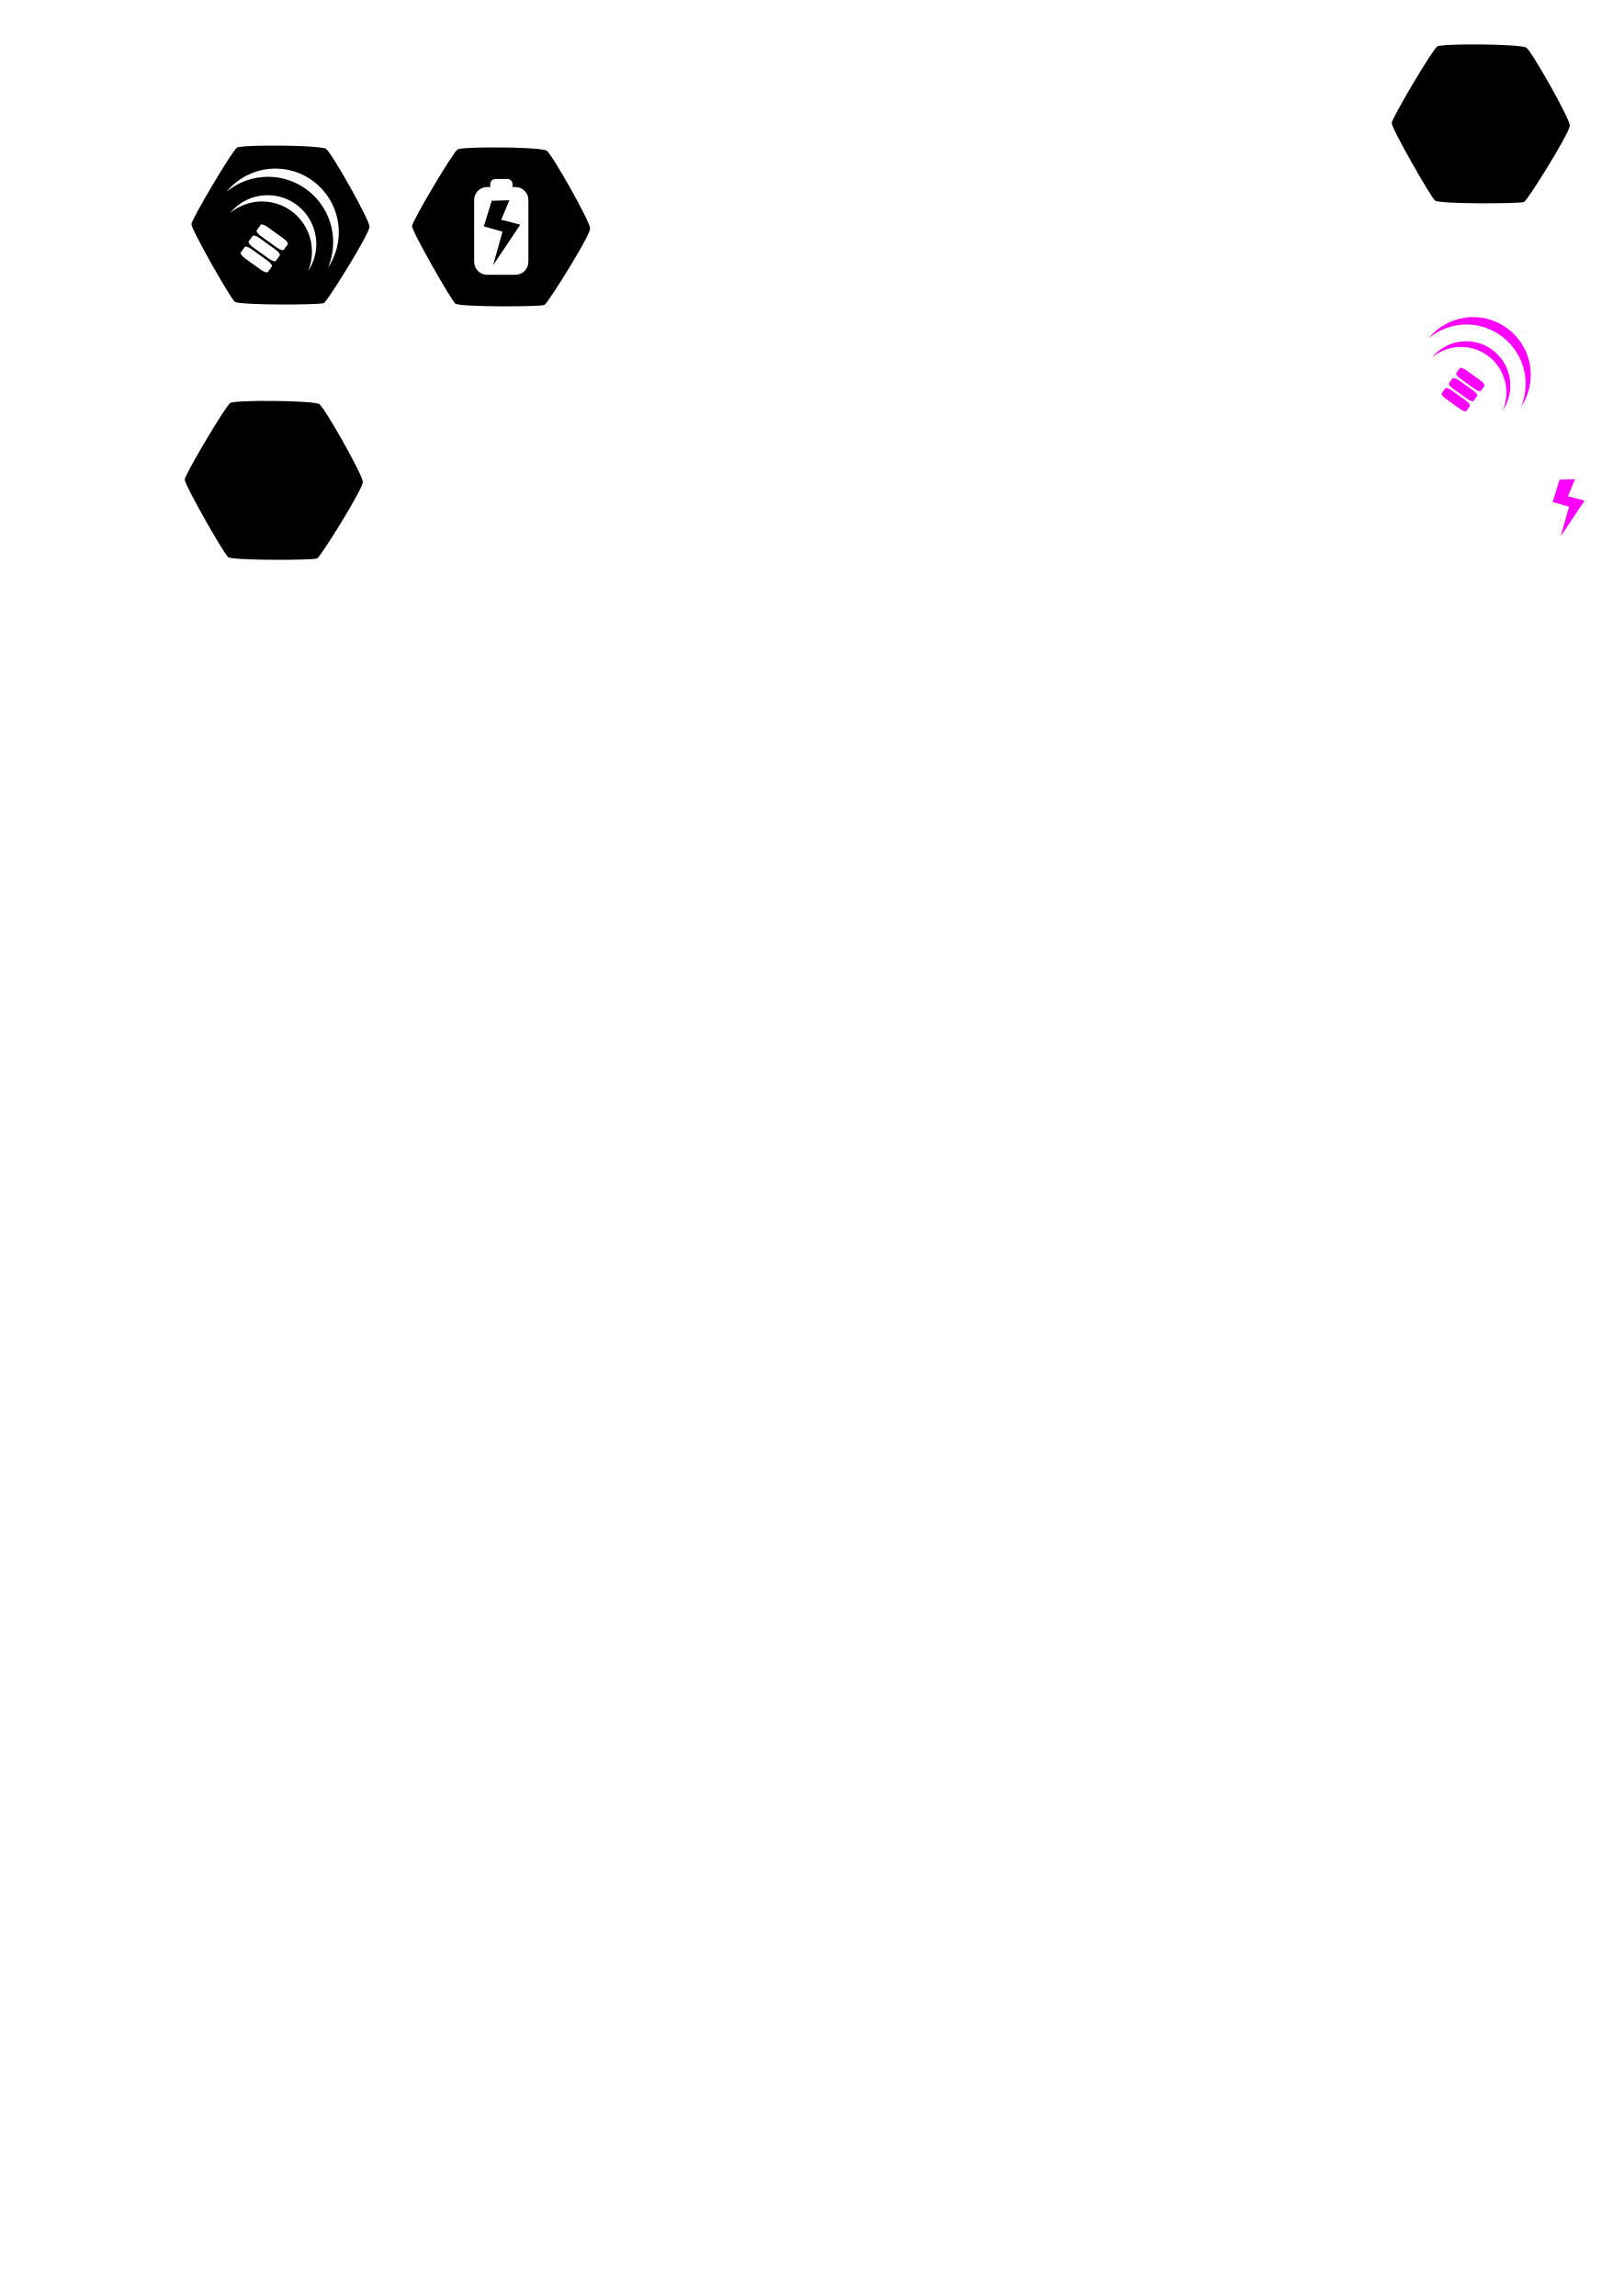
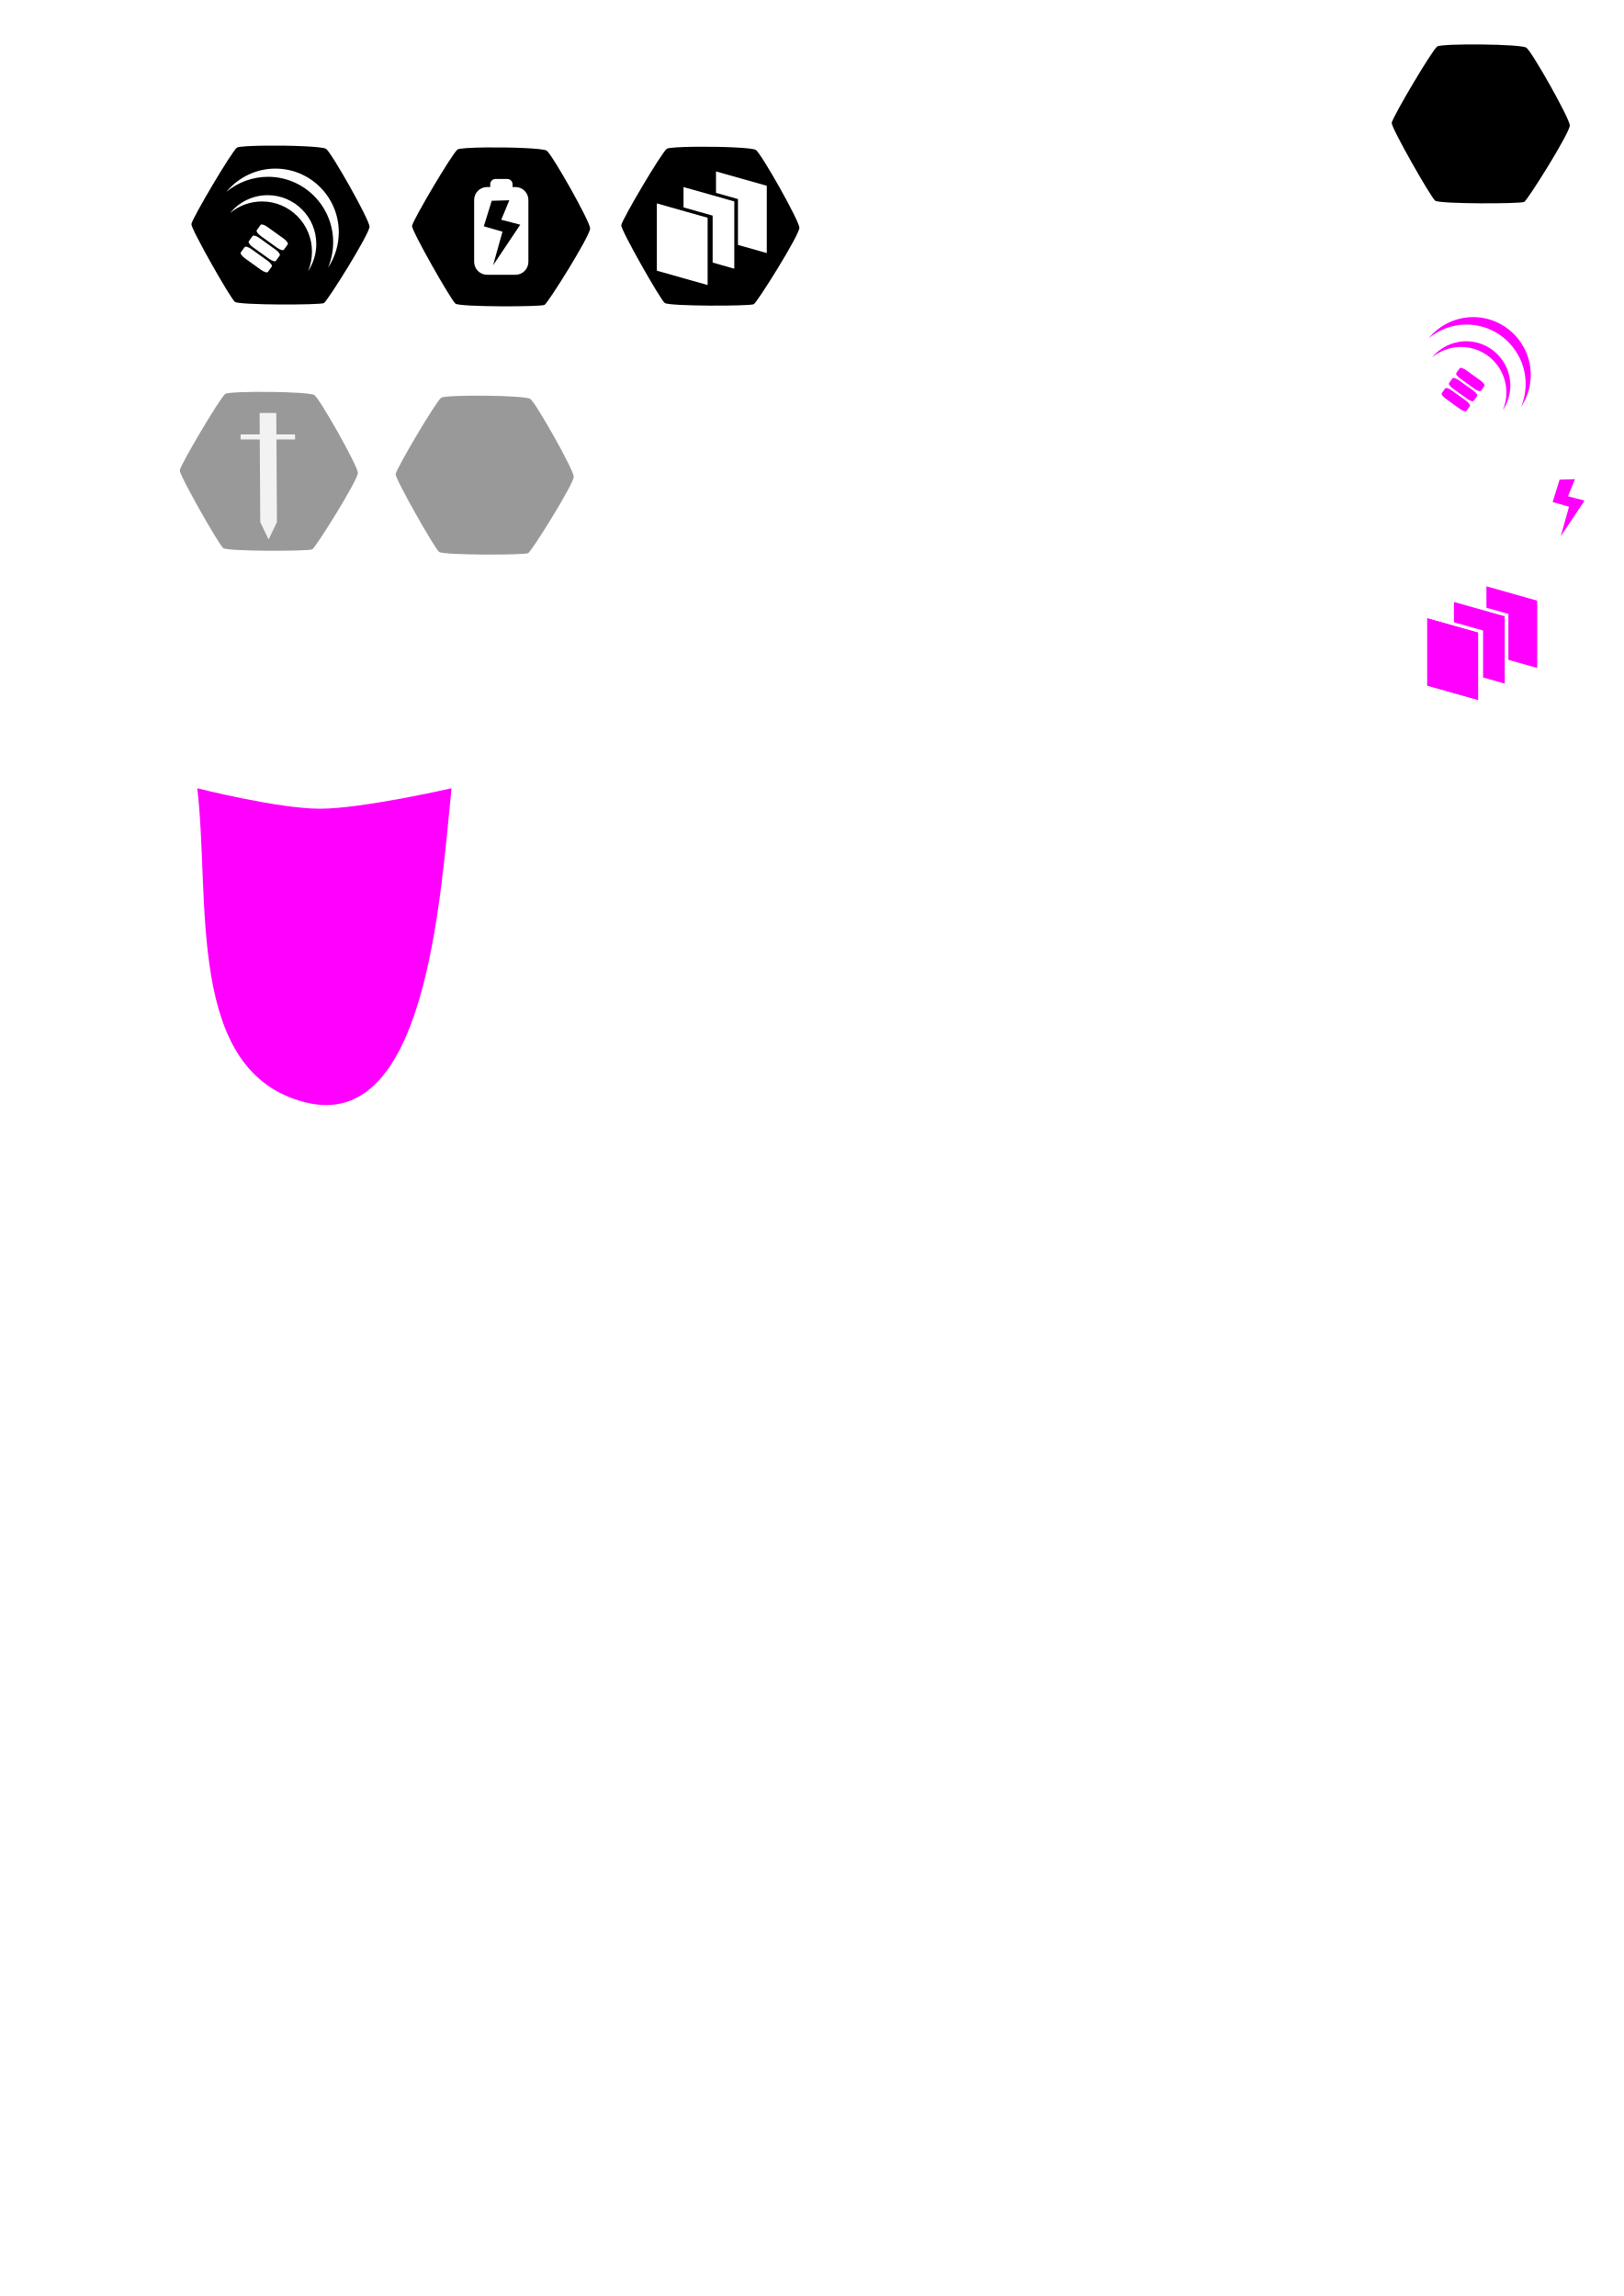
<svg xmlns="http://www.w3.org/2000/svg" width="210mm" height="297mm" viewBox="0 0 210 297" version="1.1" id="svg8">
  <defs id="defs2" />
  <g id="layer1">
    <path style="fill:#000000;fill-opacity:1;stroke:none;stroke-width:0.389;stroke-miterlimit:4;stroke-dasharray:none;stroke-opacity:1" d="m 34.387,18.838 c -1.918,0.021 -3.497,0.105 -3.736,0.258 -0.637,0.407 -5.854,9.246 -5.896,9.896 -0.042,0.65 5.055,9.615 5.622,10.054 0.568,0.439 11.054,0.42 11.518,0.158 0.463,-0.262 5.924,-8.975 5.896,-9.896 -0.028,-0.921 -4.908,-9.565 -5.622,-10.054 -0.446,-0.306 -4.585,-0.45 -7.782,-0.416 z m 1.229,2.972 a 8.2,8.234 0 0 1 8.201,8.234 8.2,8.234 0 0 1 -1.391,4.581 8.432,8.466 0 0 0 0.663,-3.29 8.432,8.466 0 0 0 -8.432,-8.466 8.432,8.466 0 0 0 -5.374,1.95 8.2,8.234 0 0 1 6.332,-3.009 z m -0.999,3.438 a 6.29,6.316 0 0 1 6.291,6.315 6.29,6.316 0 0 1 -1.067,3.515 6.468,6.494 0 0 0 0.508,-2.525 6.468,6.494 0 0 0 -6.467,-6.494 6.468,6.494 0 0 0 -4.122,1.496 6.29,6.316 0 0 1 4.857,-2.307 z m -0.787,3.788 c 0.172,-0.01 0.471,0.112 0.769,0.327 l 2.071,1.487 c 0.398,0.286 0.639,0.626 0.542,0.762 l -0.498,0.692 c -0.098,0.136 -0.496,0.015 -0.894,-0.271 l -2.07,-1.488 c -0.398,-0.286 -0.64,-0.625 -0.543,-0.761 l 0.498,-0.693 c 0.024,-0.034 0.068,-0.051 0.125,-0.055 z m -1.032,1.437 c 0.172,-0.01 0.472,0.112 0.77,0.326 l 2.07,1.488 c 0.398,0.286 0.64,0.625 0.542,0.761 l -0.498,0.693 c -0.098,0.136 -0.497,0.015 -0.895,-0.271 l -2.071,-1.488 c -0.398,-0.286 -0.639,-0.626 -0.542,-0.762 l 0.498,-0.692 c 0.024,-0.034 0.068,-0.052 0.125,-0.055 z m -1.032,1.437 c 0.172,-0.01 0.471,0.112 0.769,0.326 l 2.07,1.488 c 0.398,0.286 0.64,0.625 0.543,0.761 l -0.498,0.692 c -0.098,0.136 -0.497,0.015 -0.895,-0.271 L 31.684,33.417 c -0.398,-0.286 -0.639,-0.625 -0.542,-0.761 l 0.498,-0.692 c 0.024,-0.034 0.068,-0.052 0.125,-0.055 z" id="path26" />
    <path style="fill:#ff00ff;fill-opacity:1;stroke:none;stroke-width:0.091;stroke-miterlimit:4;stroke-dasharray:none;stroke-opacity:1" d="m 189.624,44.141 a 5.712,5.735 0 0 0 -4.411,2.096 5.873,5.897 0 0 1 3.743,-1.359 5.873,5.897 0 0 1 5.873,5.897 5.873,5.897 0 0 1 -0.462,2.292 5.712,5.735 0 0 0 0.969,-3.191 5.712,5.735 0 0 0 -5.712,-5.735 z" id="path3711" />
    <path id="path3716" d="m 190.531,41.02 a 7.446,7.476 0 0 0 -5.75,2.732 7.657,7.687 0 0 1 4.879,-1.771 7.657,7.687 0 0 1 7.657,7.688 7.657,7.687 0 0 1 -0.602,2.988 7.446,7.476 0 0 0 1.263,-4.16 7.446,7.476 0 0 0 -7.447,-7.476 z" style="fill:#ff00ff;fill-opacity:1;stroke:none;stroke-width:0.119;stroke-miterlimit:4;stroke-dasharray:none;stroke-opacity:1" />
    <rect style="fill:#ff00ff;fill-opacity:1;stroke:none;stroke-width:0.155;stroke-miterlimit:4;stroke-dasharray:none;stroke-opacity:1" id="rect3718" width="3.922" height="1.323" x="181.106" y="-68.568" rx="0.803" ry="0.274" transform="rotate(35.70524)" />
    <rect ry="0.274" rx="0.803" y="-70.174" x="181.106" height="1.323" width="3.922" id="rect3720" style="fill:#ff00ff;fill-opacity:1;stroke:none;stroke-width:0.155;stroke-miterlimit:4;stroke-dasharray:none;stroke-opacity:1" transform="rotate(35.70524)" />
    <rect style="fill:#ff00ff;fill-opacity:1;stroke:none;stroke-width:0.155;stroke-miterlimit:4;stroke-dasharray:none;stroke-opacity:1" id="rect3722" width="3.922" height="1.323" x="181.106" y="-71.781" rx="0.803" ry="0.274" transform="rotate(35.70524)" />
    <path id="path3737" d="m 197.134,26.116 c -0.463,0.262 -10.95,0.281 -11.518,-0.158 -0.568,-0.439 -5.664,-9.404 -5.622,-10.054 0.042,-0.65 5.259,-9.488 5.896,-9.896 0.637,-0.407 10.803,-0.331 11.518,0.158 0.714,0.49 5.594,9.133 5.622,10.054 0.028,0.921 -5.432,9.634 -5.896,9.896 z" style="fill:#000000;fill-opacity:1;stroke:none;stroke-width:0.389;stroke-miterlimit:4;stroke-dasharray:none;stroke-opacity:1" />
    <path style="fill:#ff00ff;fill-opacity:1;stroke:none;stroke-width:0.219;stroke-miterlimit:4;stroke-dasharray:none;stroke-opacity:1" d="m 201.707,62.047 1.994,-0.058 -0.916,2.21 2.154,0.559 -3.076,4.595 1.063,-3.805 -2.115,-0.608 z" id="rect3769" />
    <path style="fill:#000000;fill-opacity:1;stroke:none;stroke-width:0.389;stroke-miterlimit:4;stroke-dasharray:none;stroke-opacity:1" d="m 62.921,19.073 c -1.918,0.021 -3.497,0.105 -3.736,0.258 -0.637,0.407 -5.853,9.245 -5.896,9.896 -0.042,0.65 5.054,9.615 5.622,10.054 0.568,0.439 11.054,0.42 11.518,0.158 0.463,-0.262 5.924,-8.975 5.896,-9.896 -0.028,-0.921 -4.908,-9.564 -5.622,-10.054 -0.446,-0.306 -4.585,-0.45 -7.782,-0.416 z m 1.157,4.078 h 1.536 c 0.373,0 0.674,0.301 0.674,0.674 v 0.367 h 0.372 c 0.93,0 1.679,0.749 1.679,1.679 v 7.993 c 0,0.93 -0.749,1.68 -1.679,1.68 h -3.657 c -0.93,0 -1.679,-0.75 -1.679,-1.68 v -7.993 c 0,-0.93 0.749,-1.679 1.679,-1.679 h 0.401 v -0.367 c 0,-0.373 0.3,-0.674 0.674,-0.674 z m 1.796,2.754 -2.276,0.067 -1.024,3.302 2.415,0.693 -1.213,4.343 3.51,-5.245 -2.459,-0.638 z" id="path3777" />
-     <path style="fill:#000000;fill-opacity:1;stroke:none;stroke-width:0.389;stroke-miterlimit:4;stroke-dasharray:none;stroke-opacity:1" d="m 41.03,72.23 c -0.463,0.262 -10.95,0.281 -11.518,-0.158 -0.568,-0.439 -5.664,-9.404 -5.622,-10.054 0.042,-0.65 5.259,-9.488 5.896,-9.896 0.637,-0.407 10.803,-0.331 11.518,0.158 0.714,0.49 5.594,9.133 5.622,10.054 0.028,0.921 -5.432,9.634 -5.896,9.896 z" id="path3796" />
+     <path style="fill:#000000;fill-opacity:1;stroke:none;stroke-width:0.389;stroke-miterlimit:4;stroke-dasharray:none;stroke-opacity:1" d="m 89.982,18.984 c -1.918,0.021 -3.497,0.105 -3.736,0.258 -0.637,0.407 -5.853,9.245 -5.896,9.896 -0.042,0.65 5.054,9.615 5.622,10.054 0.568,0.439 11.054,0.42 11.518,0.158 0.463,-0.262 5.924,-8.975 5.896,-9.896 -0.028,-0.921 -4.908,-9.564 -5.622,-10.054 -0.446,-0.306 -4.585,-0.45 -7.782,-0.416 z m 2.621,3.192 6.567,1.855 v 8.703 L 95.445,31.682 V 25.75 l -2.841,-0.803 z m -4.2,2.022 6.567,1.855 v 8.704 L 92.17,33.965 v -6.073 l -3.767,-1.065 z m -3.45,2.115 6.567,1.855 v 8.703 L 84.953,35.016 Z" id="path3796" />
    <ellipse style="fill:#000000;fill-opacity:1;stroke:none;stroke-width:0.265;stroke-miterlimit:4;stroke-dasharray:none;stroke-opacity:1" id="path3867" cx="101.763" cy="95.011" r="21.849" />
+     <path id="path42" d="m 184.596,79.981 6.566,1.855 v 8.703 l -6.566,-1.855 z" style="fill:#ff00ff;fill-opacity:1;stroke:none;stroke-width:0.118;stroke-miterlimit:4;stroke-dasharray:none;stroke-opacity:1" />
+     <path style="fill:#ff00ff;fill-opacity:1;stroke:none;stroke-width:0.118;stroke-miterlimit:4;stroke-dasharray:none;stroke-opacity:1" d="m 184.596,79.981 6.566,1.855 v 8.703 l -6.566,-1.855 z" id="path44" />
+     <path id="path46" d="m 188.046,77.866 v 2.63 l 3.767,1.064 v 6.073 l 2.8,0.791 v -8.704 z" style="fill:#ff00ff;fill-opacity:1;stroke:none;stroke-width:0.118;stroke-miterlimit:4;stroke-dasharray:none;stroke-opacity:1" />
+     <path id="path48" d="m 192.246,75.844 v 2.771 l 2.841,0.803 v 5.932 l 3.725,1.052 v -8.703 z m 0,5.401 v 3.302 l 0.042,0.012 V 81.257 Z" style="fill:#ff00ff;fill-opacity:1;stroke:none;stroke-width:0.118;stroke-miterlimit:4;stroke-dasharray:none;stroke-opacity:1" />
+     <path style="fill:#999999;fill-opacity:1;stroke:none;stroke-width:0.389;stroke-miterlimit:4;stroke-dasharray:none;stroke-opacity:1" d="m 40.389,71.058 c -0.463,0.262 -10.95,0.281 -11.518,-0.158 -0.568,-0.439 -5.664,-9.404 -5.622,-10.054 0.042,-0.65 5.259,-9.488 5.896,-9.896 0.637,-0.407 10.803,-0.331 11.518,0.158 0.714,0.49 5.594,9.133 5.622,10.054 0.028,0.921 -5.432,9.634 -5.896,9.896 z" id="path57" />
+     <rect style="fill:#f2f2f2;fill-opacity:1;stroke:none;stroke-width:0.341;stroke-miterlimit:4;stroke-dasharray:none;stroke-opacity:1" id="rect52" width="7.045" height="0.656" x="31.118" y="56.191" />
+     <path style="fill:#f2f2f2;fill-opacity:1;stroke:none;stroke-width:0.3;stroke-miterlimit:4;stroke-dasharray:none;stroke-opacity:1" d="m 33.577,53.419 h 2.157 l 0.083,14.125 -1.078,2.245 -1.078,-2.245 z" id="rect54" />
+     <path style="fill:#999999;fill-opacity:1;stroke:none;stroke-width:0.389;stroke-miterlimit:4;stroke-dasharray:none;stroke-opacity:1" d="m 68.31,71.552 c -0.463,0.262 -10.95,0.281 -11.518,-0.158 -0.568,-0.439 -5.664,-9.404 -5.622,-10.054 0.042,-0.65 5.259,-9.488 5.896,-9.896 0.637,-0.407 10.803,-0.331 11.518,0.158 0.714,0.49 5.594,9.133 5.622,10.054 0.028,0.921 -5.432,9.634 -5.896,9.896 z" id="path77" />
+     <path style="fill:#ff00ff;fill-opacity:1;stroke:none;stroke-width:0.265;stroke-miterlimit:4;stroke-dasharray:none;stroke-opacity:1" d="m 25.513,101.964 c 0,0 10.394,2.646 15.875,2.646 5.481,0 17.009,-2.646 17.009,-2.646 -1.476,14.644 -3.34,44.554 -18.899,40.632 -15.559,-3.921 -12.263,-26.088 -13.985,-40.632 z" id="rect79" />
  </g>
</svg>
